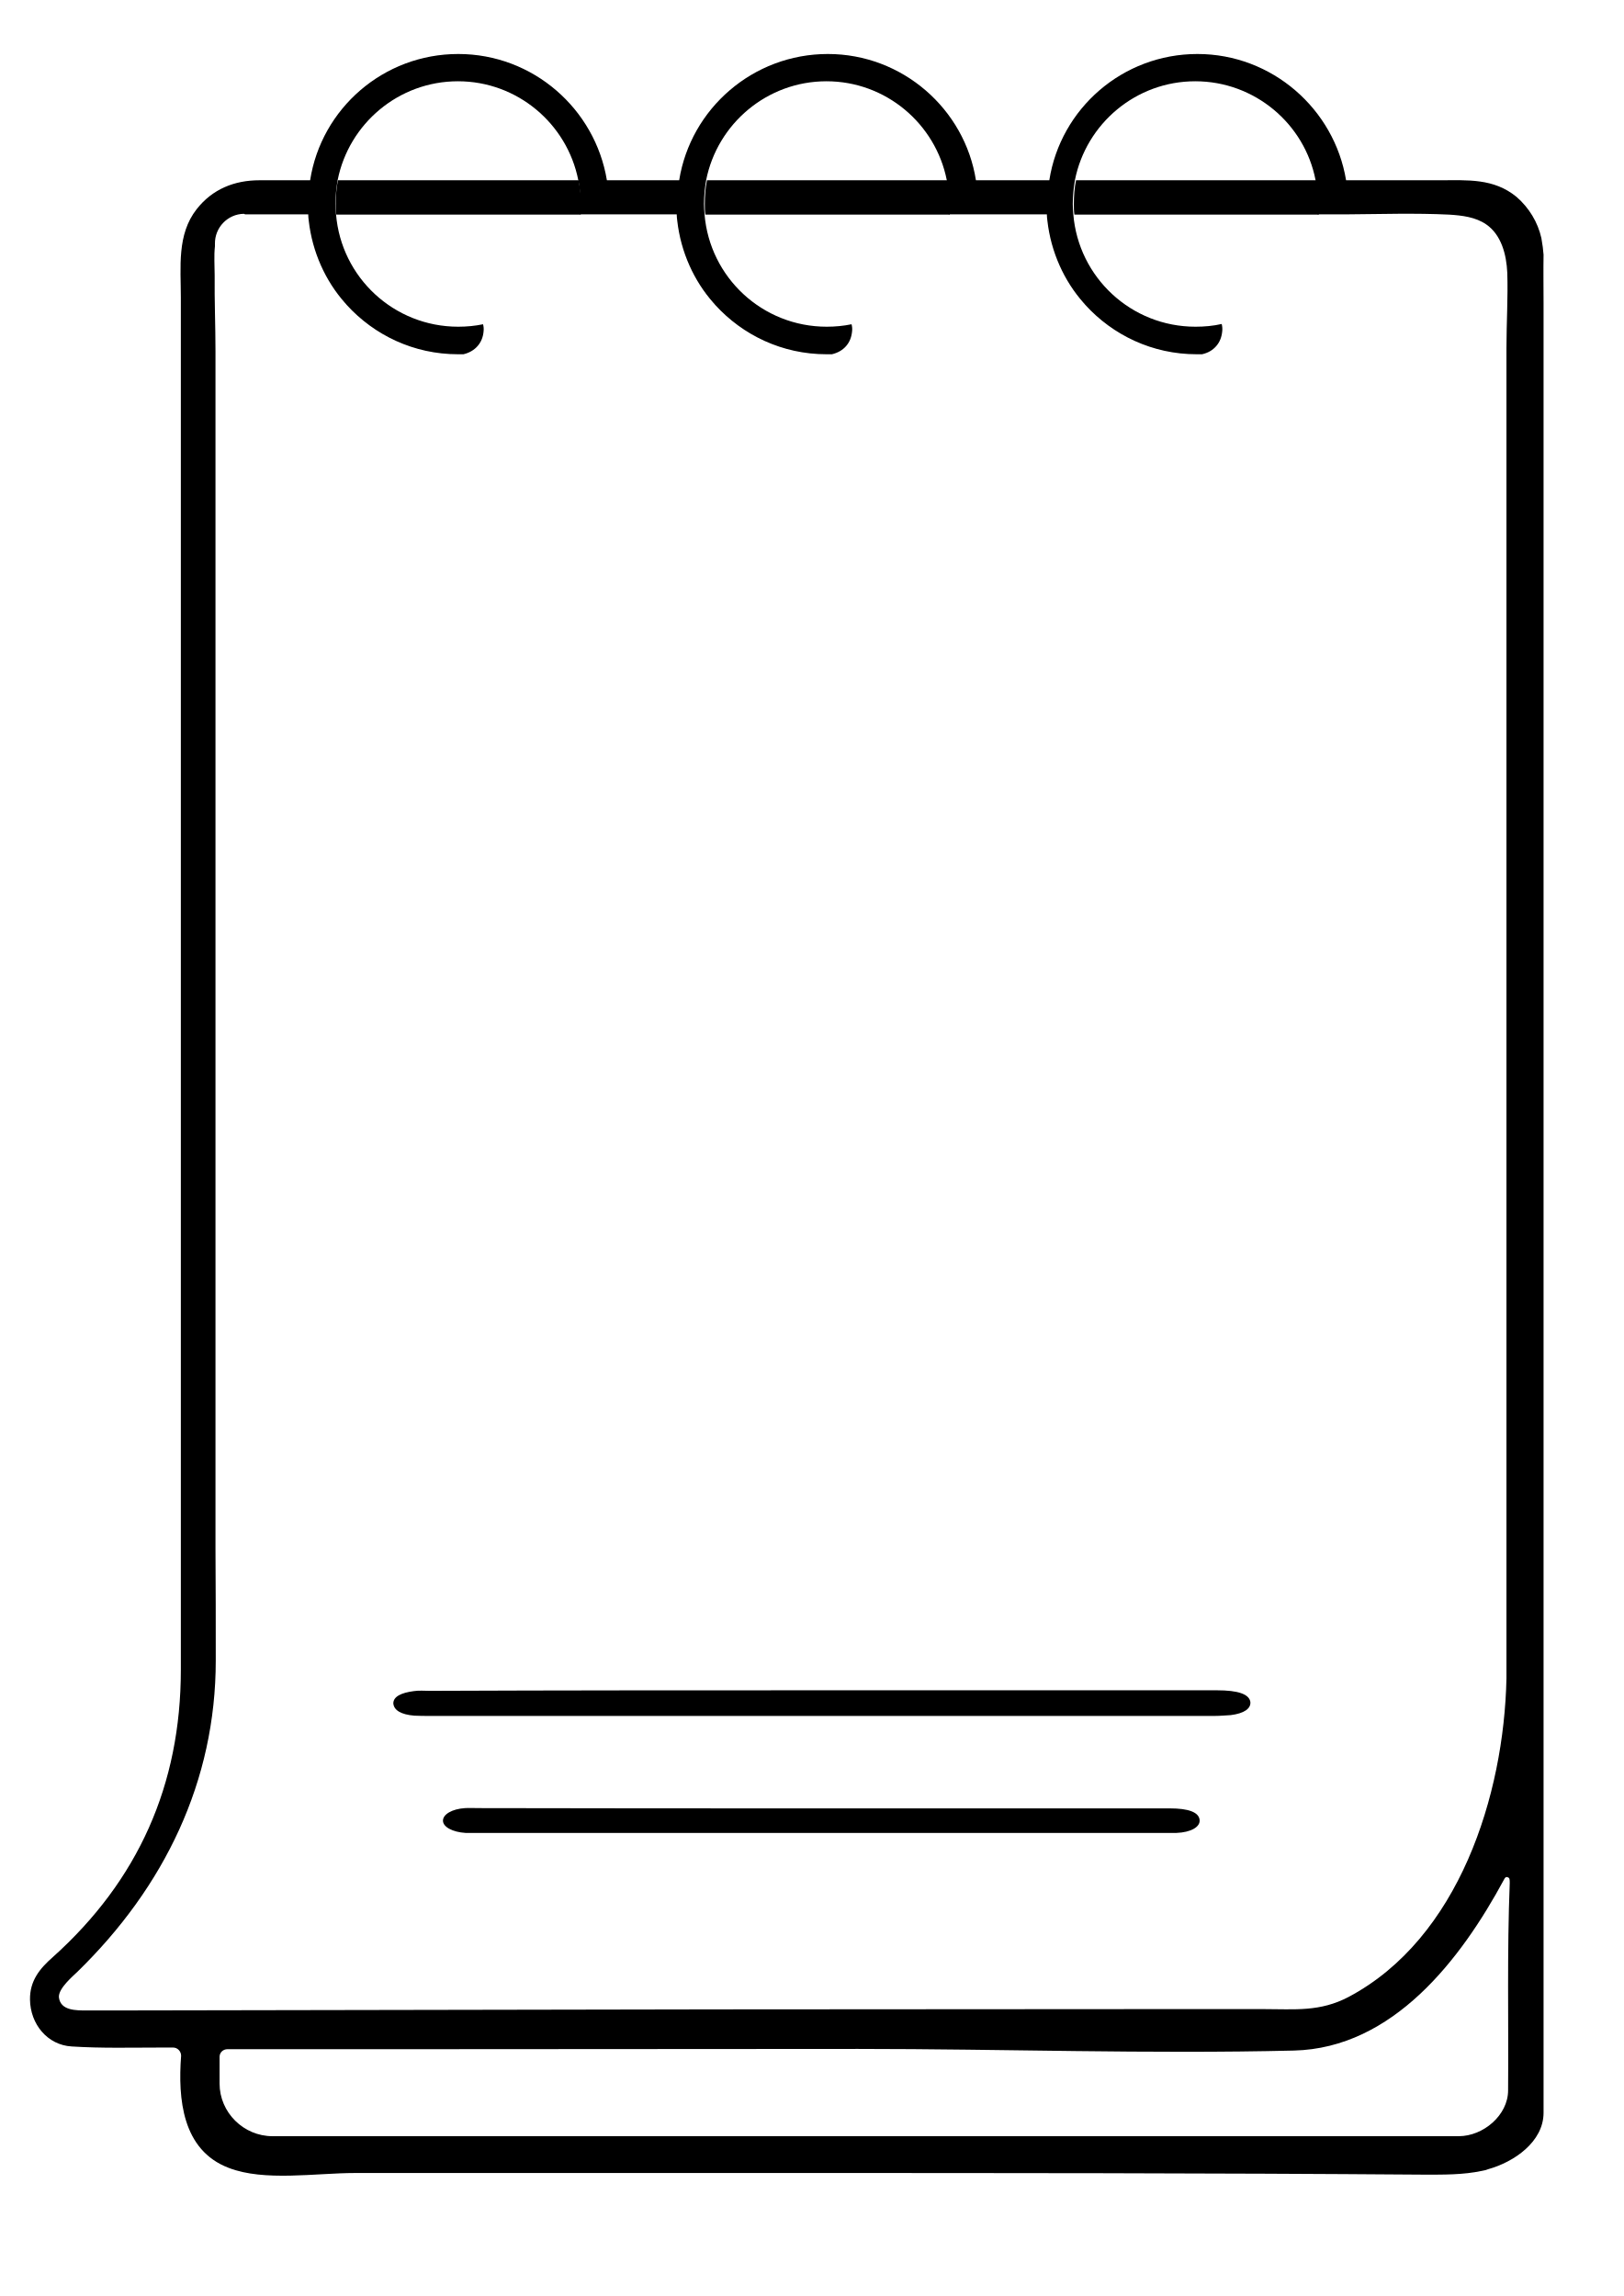
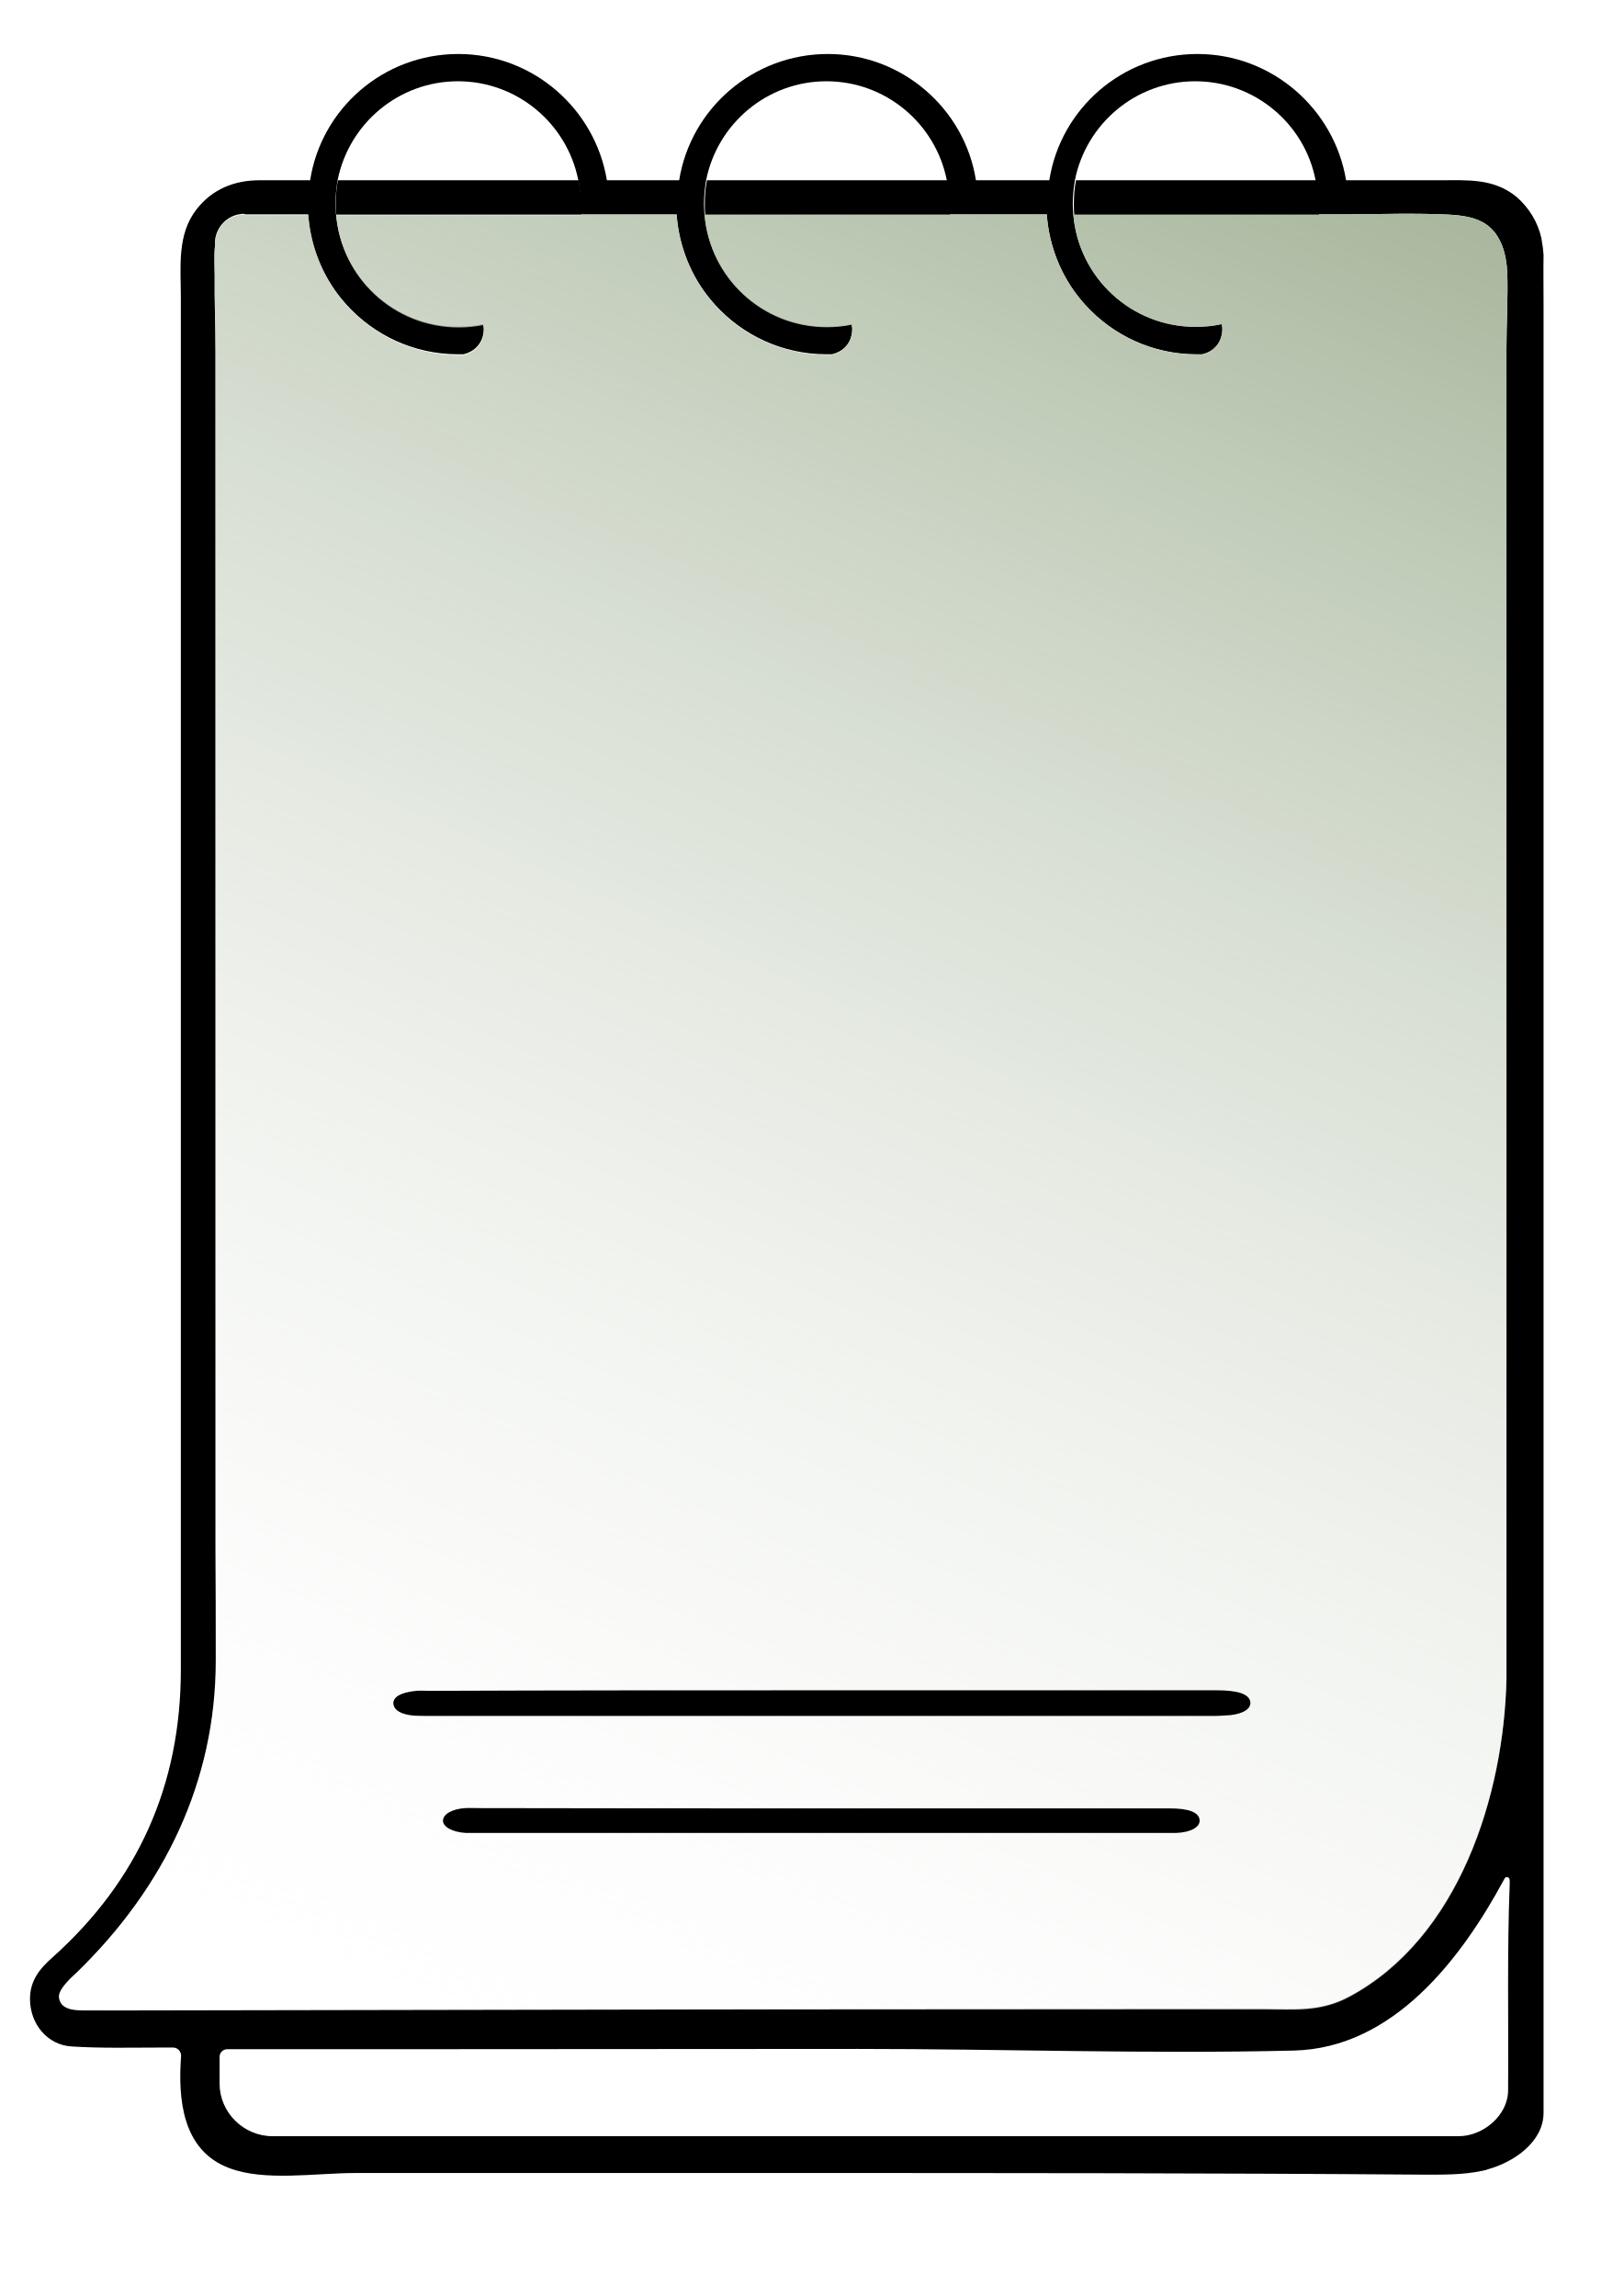
<svg xmlns="http://www.w3.org/2000/svg" version="1.1" id="Слой_1" x="0px" y="0px" viewBox="0 0 595.3 841.9" style="enable-background:new 0 0 595.3 841.9;" xml:space="preserve">
  <style type="text/css">
	.st0{display:none;fill:none;stroke:#E007CC;stroke-width:3;stroke-miterlimit:10;}
+ 	.st1{fill:url(#SVGID_1_);}
</style>
  <path class="st0" d="M424.3,593.9H125.4c-10.4,0-18.9-8.5-18.9-18.9V401.3V270.1c0-10.4,8.5-18.9,18.9-18.9h298.9  c10.4,0,18.9,8.5,18.9,18.9V575C443.2,585.5,434.7,593.9,424.3,593.9z" />
  <path class="st0" d="M106.5,401.3c0,0,20.1,94.4-28.6,142.5c-5.9,5.9-1.6,16,6.7,16l275.8-0.5c50,0,57.4-15.9,72-41.9  c11-19.5,20-48.1,22.1-89.9" />
-   <g>
-     <path d="M565.9,93.4c-0.1-1.6-0.4-3.9-0.8-6.1c-1.3-5.8-4.5-11.1-9.1-15.1c-8.4-6.9-18-6.1-27.9-6.1h-34.6   C489.2,40,466.4,19.8,439,19.8c-27.4,0-50.2,20-54.3,46.3h-26.9c-4.1-26.1-26.9-46.3-54.3-46.3c-27.4,0-50.3,20-54.5,46.3h-26.5   c-4.3-26.1-27-46.3-54.5-46.3c-27.4,0-50.2,20-54.3,46.3H95.1c-9.1,0-17.2,3.2-23,10.6C64.8,86,66.3,98,66.3,109v503.3   c0,42.1-15.6,77.2-46.9,105.3c-4.8,4.2-8.5,8.7-8.4,15.6c0.1,9,6.4,16.7,15.3,17.2c10.9,0.7,21.7,0.4,32.4,0.4h4.8   c1.6,0,2.9,1.4,2.9,3c-1.2,15.8,0.4,34.6,17.4,41.1c13,5.1,32,1.9,46.3,1.9h157.2c78.3,0,156.5,0,234.8,0.6   c7.1,0,14.3,0.1,21.3-1.4c0.7-0.1,1.4-0.3,2.2-0.6c9.4-2.6,20.3-10,20.3-20.7V111.1C565.9,105.2,565.8,99.2,565.9,93.4z    M38.4,737.2H32c-4.1,0-9.8,0.1-10.4-4.8c-0.3-3.3,5.4-8,6.8-9.4c31.9-31.1,50.7-69.9,50.7-114.1c0-13.6,0-27.2-0.1-40.8V128.8   c0-9.3-0.4-18.5-0.3-27.8c0-3.6-0.3-7.2,0.1-10.7v-0.9c-0.1-5.9,4.6-10.9,10.6-11l0.5,0.2H113c0,0.8,0.1,1.6,0.2,2.4   c1.3,11.4,6.1,22,13.3,30.1c0.1,0.1,0.4,0.4,0.6,0.7c10.1,11.1,24.6,18.1,40.8,18.1h2c4.3-1,7.1-4.2,7.4-8.5c0.1-0.9,0-1.7-0.2-2.5   c-2.9,0.6-6,0.9-9.1,0.9c-23.6,0-42.9-18.1-44.8-41.2c-0.1-1.2-0.2-2.5-0.2-3.8c0-3,0.3-5.9,0.8-8.8c4.1-20.6,22.3-36.2,44.1-36.2   s40,15.6,44.1,36.2c0.6,2.8,0.8,5.8,0.8,8.8c0,1.3,0,2.5-0.2,3.8h35.5c0,0.8,0.1,1.6,0.2,2.4c1.3,11.4,6.1,22,13.3,30.1   c0.1,0.1,0.4,0.4,0.6,0.7c10.1,11.1,24.6,18.1,40.8,18.1h2c2.1-0.5,3.9-1.5,5.2-3c1.3-1.5,2-3.3,2.2-5.5c0.1-0.9,0-1.7-0.2-2.5   c-2.9,0.6-6,0.9-9.1,0.9c-23.6,0-42.9-18.1-44.8-41.2c-0.1-1.2-0.2-2.5-0.2-3.8c0-3,0.3-5.9,0.8-8.8c4.1-20.6,22.3-36.2,44.1-36.2   c21.8,0,40,15.6,44.1,36.2c0.6,2.8,0.9,5.8,0.9,8.8c0,1.3-0.1,2.5-0.2,3.8h36c0,0.8,0.1,1.6,0.2,2.4c1.3,11.4,6.1,22,13.3,30.1   c0.1,0.1,0.4,0.4,0.6,0.7c10.1,11.1,24.6,18.1,40.8,18.1h2c2.2-0.5,3.9-1.5,5.2-3c1.3-1.5,2-3.3,2.2-5.5c0.1-0.9,0-1.8-0.2-2.6   c-3.1,0.7-6.3,1-9.6,1c-23.6,0-42.9-18.1-44.8-41.2c-0.1-1.2-0.2-2.5-0.2-3.8c0-3,0.3-5.9,0.8-8.8c4.1-20.6,22.3-36.2,44.1-36.2   c21.8,0,40.1,15.6,44.1,36.2c0.6,2.8,0.9,5.8,0.9,8.8c0,1.3,0,2.5-0.2,3.8h5.3c1.8,0,3.6,0,5.4,0c12.5-0.1,25.2-0.5,37.6,0.1   c4.8,0.3,9.7,0.9,13.6,3.6c5.5,3.8,7.4,11,7.7,17.7c0.3,9.1-0.3,18.4-0.3,27.5v487.9c-0.9,42.9-17.4,95.3-57.8,116.8   c-10.6,5.6-19.8,4.5-31.3,4.5h-38.1c-54,0-107.9,0.1-161.7,0.1C188.7,736.9,113.5,737.1,38.4,737.2z M552.9,766.5   c0,9.1-9.1,16.8-18.1,16.8H99.9c-10.6,0-19.4-8.7-19.4-19.3v-9.8c0-1.6,1.3-2.8,2.9-2.8H153c53.9,0,107.7-0.1,161.6-0.1   c53.1,0,106.6,1.9,159.8,0.6c36.3-0.9,61.2-33.4,77-62.7c0.1-0.3,0.4-0.7,0.7-0.9c0.4-0.1,1.2,0.1,1.3,0.7c0.1,0.3,0.1,0.9,0.1,1.5   C552.5,715.8,553.1,741,552.9,766.5z" />
-     <path d="M494.1,78.6L494.1,78.6l-5.4,0C490.5,78.6,492.3,78.6,494.1,78.6z" />
-     <path d="M301.6,619.8c48.2,0,96.4,0,144.6,0c7.7,0,11.7,1.4,12.2,4.2c0.3,2.5-2.3,4.3-7.2,4.9c-1.9,0.1-3.9,0.3-5.9,0.3   c-95.8,0-191.7,0-287.5,0c-2,0-4.1,0-5.9-0.1c-4.9-0.4-7.5-2-7.7-4.5c0-2.5,2.9-3.9,7.5-4.5c1.9-0.3,3.9-0.1,5.9-0.1   C205.6,619.8,253.6,619.8,301.6,619.8z" />
-     <path d="M301.1,663.1c42.6,0,85.3,0,127.8,0c6.8,0,10.6,1.4,10.9,4.2c0.3,2.6-3.2,4.6-8.5,4.8c-1.6,0-3.2,0-4.9,0   c-83.4,0-166.9,0-250.3,0c-1.7,0-3.6,0-5.4,0c-4.8-0.3-8.3-2.2-8.3-4.5s3.3-4.3,8.1-4.6c1.6-0.1,3.2,0,4.9,0   C217.3,663.1,259.3,663.1,301.1,663.1z" />
-     <path d="M347.4,66.1h-88.2c-0.6,2.8-0.8,5.8-0.8,8.8c0,1.3,0,2.5,0.2,3.8h89.6c0.1-1.2,0.2-2.5,0.2-3.8   C348.3,71.9,348,68.9,347.4,66.1z M482.7,66.1h-88.2c-0.6,2.8-0.8,5.8-0.8,8.8c0,1.3,0,2.5,0.2,3.8h89.6c0.1-1.2,0.2-2.5,0.2-3.8   C483.6,71.9,483.3,68.9,482.7,66.1z M212.1,66.1h-88.2c-0.6,2.8-0.8,5.8-0.8,8.8c0,1.3,0,2.5,0.2,3.8h89.6c0.1-1.2,0.2-2.5,0.2-3.8   C213,71.9,212.7,68.9,212.1,66.1z M340.4,73.7c0-0.4,0-0.7,0-1.1v0c0-0.2,0-0.4,0-0.6c0-0.2,0-0.3,0-0.5c0-0.3,0-0.6-0.1-0.8v0   c0,0,0,0,0-0.1c0-0.4-0.1-0.8-0.2-1.2c-0.1-0.4-0.1-0.9-0.2-1.3c-0.1-0.3-0.1-0.6-0.2-0.9c-0.1-0.3-0.1-0.7-0.2-1H267   c0,0.1-0.1,0.2-0.1,0.3c-0.1,0.3-0.1,0.6-0.2,0.9c0,0,0,0.1,0,0.2c-0.1,0.5-0.2,1.1-0.3,1.7c-0.1,0.5-0.1,0.9-0.2,1.4   c0,0,0,0,0,0.1v0c0,0.3-0.1,0.6-0.1,0.8c0,0.4-0.1,0.7-0.1,1.1v0c0,0.4,0,0.7,0,1.1s0,0.8,0,1.1c0,1.3,0.1,2.5,0.2,3.8h74.1   c0.1-1.3,0.1-2.5,0.1-3.8C340.4,74.4,340.4,74,340.4,73.7z M475.2,66.1h-72.3c-0.7,2.8-1,5.7-1,8.7c0,1.3,0.1,2.5,0.2,3.8h74.1   c0.1-1.3,0.1-2.5,0.1-3.8C476.2,71.8,475.8,68.9,475.2,66.1z" />
-   </g>
+   <path d="M565.9,93.4c-0.1-1.6-0.4-3.9-0.8-6.1c-1.3-5.8-4.5-11.1-9.1-15.1c-8.4-6.9-18-6.1-27.9-6.1h-34.6  C489.2,40,466.4,19.8,439,19.8s-50.2,20-54.3,46.3h-26.9c-4.1-26.1-26.9-46.3-54.3-46.3s-50.3,20-54.5,46.3h-26.5  c-4.3-26.1-27-46.3-54.5-46.3c-27.4,0-50.2,20-54.3,46.3H95.1c-9.1,0-17.2,3.2-23,10.6C64.8,86,66.3,98,66.3,109v503.3  c0,42.1-15.6,77.2-46.9,105.3c-4.8,4.2-8.5,8.7-8.4,15.6c0.1,9,6.4,16.7,15.3,17.2c10.9,0.7,21.7,0.4,32.4,0.4h4.8  c1.6,0,2.9,1.4,2.9,3c-1.2,15.8,0.4,34.6,17.4,41.1c13,5.1,32,1.9,46.3,1.9h157.2c78.3,0,156.5,0,234.8,0.6c7.1,0,14.3,0.1,21.3-1.4  c0.7-0.1,1.4-0.3,2.2-0.6c9.4-2.6,20.3-10,20.3-20.7V111.1C565.9,105.2,565.8,99.2,565.9,93.4z M38.4,737.2H32  c-4.1,0-9.8,0.1-10.4-4.8c-0.3-3.3,5.4-8,6.8-9.4c31.9-31.1,50.7-69.9,50.7-114.1c0-13.6,0-27.2-0.1-40.8V128.8  c0-9.3-0.4-18.5-0.3-27.8c0-3.6-0.3-7.2,0.1-10.7v-0.9c-0.1-5.9,4.6-10.9,10.6-11l0.5,0.2H113c0,0.8,0.1,1.6,0.2,2.4  c1.3,11.4,6.1,22,13.3,30.1c0.1,0.1,0.4,0.4,0.6,0.7c10.1,11.1,24.6,18.1,40.8,18.1h2c4.3-1,7.1-4.2,7.4-8.5c0.1-0.9,0-1.7-0.2-2.5  c-2.9,0.6-6,0.9-9.1,0.9c-23.6,0-42.9-18.1-44.8-41.2c-0.1-1.2-0.2-2.5-0.2-3.8c0-3,0.3-5.9,0.8-8.8c4.1-20.6,22.3-36.2,44.1-36.2  s40,15.6,44.1,36.2v0.1c0.6,2.8,0.8,5.7,0.8,8.7c0,1.3,0,2.5-0.2,3.8h35.5c0,0.8,0.1,1.6,0.2,2.4c1.3,11.4,6.1,22,13.3,30.1  c0.1,0.1,0.4,0.4,0.6,0.7c10.1,11.1,24.6,18.1,40.8,18.1h2c2.1-0.5,3.9-1.5,5.2-3c1.3-1.5,2-3.3,2.2-5.5c0.1-0.9,0-1.7-0.2-2.5  c-2.9,0.6-6,0.9-9.1,0.9c-23.6,0-42.9-18.1-44.8-41.2c-0.1-1.2-0.2-2.5-0.2-3.8c0-3,0.3-5.9,0.8-8.8c4.1-20.6,22.3-36.2,44.1-36.2  s40,15.6,44.1,36.2v0.1c0.6,2.8,0.9,5.7,0.9,8.7c0,1.3-0.1,2.5-0.2,3.8h36c0,0.8,0.1,1.6,0.2,2.4c1.3,11.4,6.1,22,13.3,30.1  c0.1,0.1,0.4,0.4,0.6,0.7c10.1,11.1,24.6,18.1,40.8,18.1h2c2.2-0.5,3.9-1.5,5.2-3c1.3-1.5,2-3.3,2.2-5.5c0.1-0.9,0-1.8-0.2-2.6  c-3.1,0.7-6.3,1-9.6,1c-23.6,0-42.9-18.1-44.8-41.2c-0.1-1.2-0.2-2.5-0.2-3.8c0-3,0.3-5.9,0.8-8.8c4.1-20.6,22.3-36.2,44.1-36.2  s40.1,15.6,44.1,36.2v0.1c0.6,2.8,0.9,5.7,0.9,8.7c0,1.3,0,2.5-0.2,3.8h11.1c12.4-0.1,24.9-0.5,37.2,0.1c4.8,0.3,9.7,0.9,13.6,3.6  c5.5,3.8,7.4,11,7.7,17.7c0.3,9.1-0.3,18.4-0.3,27.5v487.9c-0.9,42.9-17.4,95.3-57.8,116.8c-10.6,5.6-19.8,4.5-31.3,4.5h-38.1  c-54,0-107.9,0.1-161.7,0.1C188.7,736.9,113.5,737.1,38.4,737.2z M552.9,766.5c0,9.1-9.1,16.8-18.1,16.8H99.9  c-10.6,0-19.4-8.7-19.4-19.3v-9.8c0-1.6,1.3-2.8,2.9-2.8H153c53.9,0,107.7-0.1,161.6-0.1c53.1,0,106.6,1.9,159.8,0.6  c36.3-0.9,61.2-33.4,77-62.7c0.1-0.3,0.4-0.7,0.7-0.9c0.4-0.1,1.2,0.1,1.3,0.7c0.1,0.3,0.1,0.9,0.1,1.5  C552.5,715.8,553.1,741,552.9,766.5z" />
+   <linearGradient id="SVGID_1_" gradientUnits="userSpaceOnUse" x1="460.076" y1="797.647" x2="130.763" y2="57.998" gradientTransform="matrix(1 0 0 -1 0 841.8898)">
+     <stop offset="0" style="stop-color:#A8B79D" />
+     <stop offset="1" style="stop-color:#FFFFFF;stop-opacity:0" />
+   </linearGradient>
+   <path class="st1" d="M431.3,672.1H170.7c-4.8-0.3-8.3-2.2-8.3-4.5s3.3-4.3,8.1-4.6c1.6-0.1,3.2,0,4.9,0c41.9,0.1,83.9,0.1,125.7,0.1  h127.8c6.8,0,10.6,1.4,10.9,4.2C440.1,669.9,436.6,671.9,431.3,672.1z M451.2,628.9c-1.9,0.1-3.9,0.3-5.9,0.3H157.8  c-2,0-4.1,0-5.9-0.1c-4.9-0.4-7.5-2-7.7-4.5c0-2.5,2.9-3.9,7.5-4.5c1.9-0.3,3.9-0.1,5.9-0.1c48-0.2,96-0.2,144-0.2h144.6  c7.7,0,11.7,1.4,12.2,4.2C458.7,626.5,456.1,628.3,451.2,628.9z M552.6,100c-0.3-6.7-2.2-13.9-7.7-17.7c-3.9-2.7-8.8-3.3-13.6-3.6  c-12.3-0.6-24.8-0.2-37.2-0.1h-10.6v0.1h-89.6c-0.1-0.5-0.1-0.9-0.1-1.3h-0.4c0,0.4,0.1,0.8,0.1,1.3c1.9,23.1,21.2,41.2,44.8,41.2  c3.3,0,6.5-0.3,9.6-1c0.2,0.8,0.3,1.7,0.2,2.6c-0.2,2.2-0.9,4-2.2,5.5c-1.3,1.5-3,2.5-5.2,3h-2c-16.2,0-30.7-7-40.8-18.1  c-0.2-0.3-0.5-0.6-0.6-0.7c-7.2-8.1-12-18.7-13.3-30.1c-0.1-0.8-0.2-1.6-0.2-2.4h-35.6v0.1h-89.6c-0.1-0.5-0.1-0.9-0.1-1.3h-0.3  c0,0.4,0.1,0.8,0.1,1.3c1.9,23.1,21.2,41.2,44.8,41.2c3.1,0,6.2-0.3,9.1-0.9c0.2,0.8,0.3,1.6,0.2,2.5c-0.2,2.2-0.9,4-2.2,5.5  c-1.3,1.5-3.1,2.5-5.2,3h-2c-16.2,0-30.7-7-40.8-18.1c-0.2-0.3-0.5-0.6-0.6-0.7c-7.2-8.1-12-18.7-13.3-30.1  c-0.1-0.8-0.2-1.6-0.2-2.4h-35.2v0.1h-89.6c-0.1-0.5-0.1-0.9-0.1-1.3l0,0c0,0.4,0.1,0.8,0.1,1.3c1.9,23.1,21.2,41.2,44.8,41.2  c3.1,0,6.2-0.3,9.1-0.9c0.2,0.8,0.3,1.6,0.2,2.5c-0.3,4.3-3.1,7.5-7.4,8.5h-2c-16.2,0-30.7-7-40.8-18.1c-0.2-0.3-0.5-0.6-0.6-0.7  c-7.2-8.1-12-18.7-13.3-30.1c-0.1-0.8-0.2-1.6-0.2-2.4H89.9l-0.5-0.2c-6,0.1-10.7,5.1-10.6,11v0.9c-0.4,3.5-0.1,7.1-0.1,10.7  c-0.1,9.3,0.3,18.5,0.3,27.8v439.3c0.1,13.6,0.1,27.2,0.1,40.8c0,44.2-18.8,83-50.7,114.1c-1.4,1.4-7.1,6.1-6.8,9.4  c0.6,4.9,6.3,4.8,10.4,4.8h6.4c75.1-0.1,150.3-0.3,225-0.4c53.8,0,107.7-0.1,161.7-0.1h38.1c11.5,0,20.7,1.1,31.3-4.5  c40.4-21.5,56.9-73.9,57.8-116.8V127.5C552.3,118.4,552.9,109.1,552.6,100z" />
+   <path d="M451.2,628.9c-1.9,0.1-3.9,0.3-5.9,0.3H157.8c-2,0-4.1,0-5.9-0.1c-4.9-0.4-7.5-2-7.7-4.5c0-2.5,2.9-3.9,7.5-4.5  c1.9-0.3,3.9-0.1,5.9-0.1c48-0.2,96-0.2,144-0.2h144.6c7.7,0,11.7,1.4,12.2,4.2C458.7,626.5,456.1,628.3,451.2,628.9z" />
+   <path d="M431.3,672.1H170.7c-4.8-0.3-8.3-2.2-8.3-4.5s3.3-4.3,8.1-4.6c1.6-0.1,3.2,0,4.9,0c41.9,0.1,83.9,0.1,125.7,0.1h127.8  c6.8,0,10.6,1.4,10.9,4.2C440.1,669.9,436.6,671.9,431.3,672.1z" />
+   <path d="M475.2,66.1h-72.3c-0.7,2.8-1,5.7-1,8.7c0,1.3,0.1,2.5,0.2,3.8h74.1c0.1-1.3,0.1-2.5,0.1-3.8  C476.2,71.8,475.8,68.9,475.2,66.1z M340.3,70.7L340.3,70.7c0-0.5-0.1-0.9-0.2-1.3s-0.1-0.9-0.2-1.3c-0.1-0.3-0.1-0.6-0.2-0.9  s-0.1-0.7-0.2-1H267c0,0.1-0.1,0.2-0.1,0.3c-0.1,0.3-0.1,0.6-0.2,0.9c0,0,0,0.1,0,0.2c-0.1,0.5-0.2,1.1-0.3,1.7  c-0.1,0.5-0.1,0.9-0.2,1.4c0,0,0,0,0,0.1c0,0.3-0.1,0.6-0.1,0.8c0,0.4-0.1,0.7-0.1,1.1v2.2c0,1.3,0.1,2.5,0.2,3.8h74.1  c0.1-1.3,0.1-2.5,0.1-3.8v-3.4C340.4,71.2,340.4,70.9,340.3,70.7z M212.1,66.1h-88.2c-0.6,2.8-0.8,5.8-0.8,8.8c0,1.3,0,2.5,0.2,3.8  h89.6v-0.1c0.1-1.2,0.2-2.4,0.2-3.7C213,71.9,212.7,68.9,212.1,66.1z M482.7,66.1h-88.2c-0.6,2.8-0.8,5.8-0.8,8.8  c0,1.3,0,2.5,0.2,3.8h89.6v-0.1c0.1-1.2,0.2-2.4,0.2-3.7C483.6,71.9,483.3,68.9,482.7,66.1z M347.4,66.1h-88.2  c-0.6,2.8-0.8,5.8-0.8,8.8c0,1.3,0,2.5,0.2,3.8h89.6v-0.1c0.1-1.2,0.2-2.4,0.2-3.7C348.3,71.9,348,68.9,347.4,66.1z" />
</svg>
